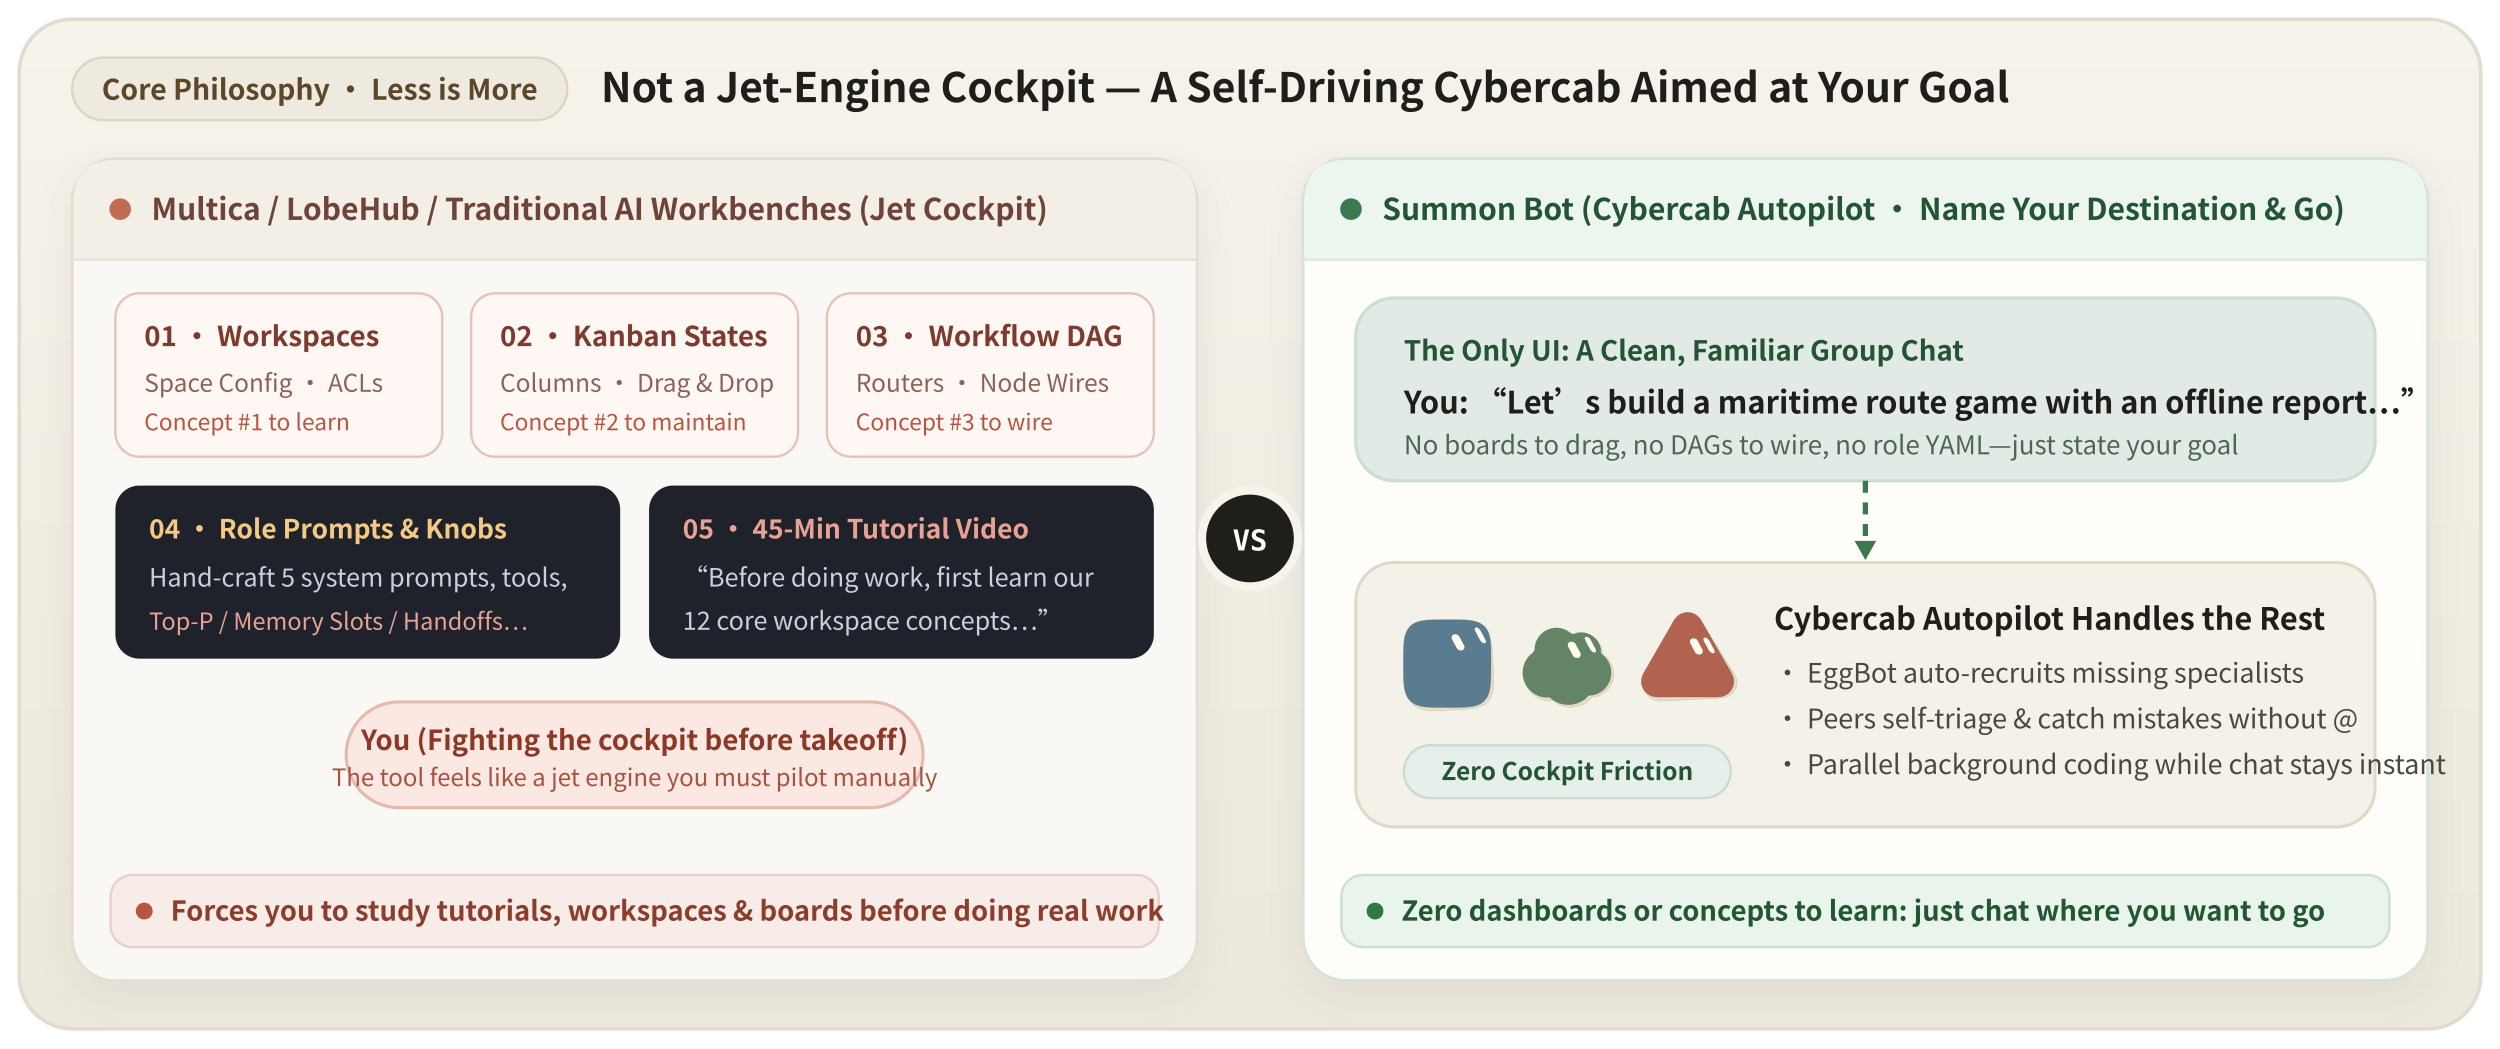
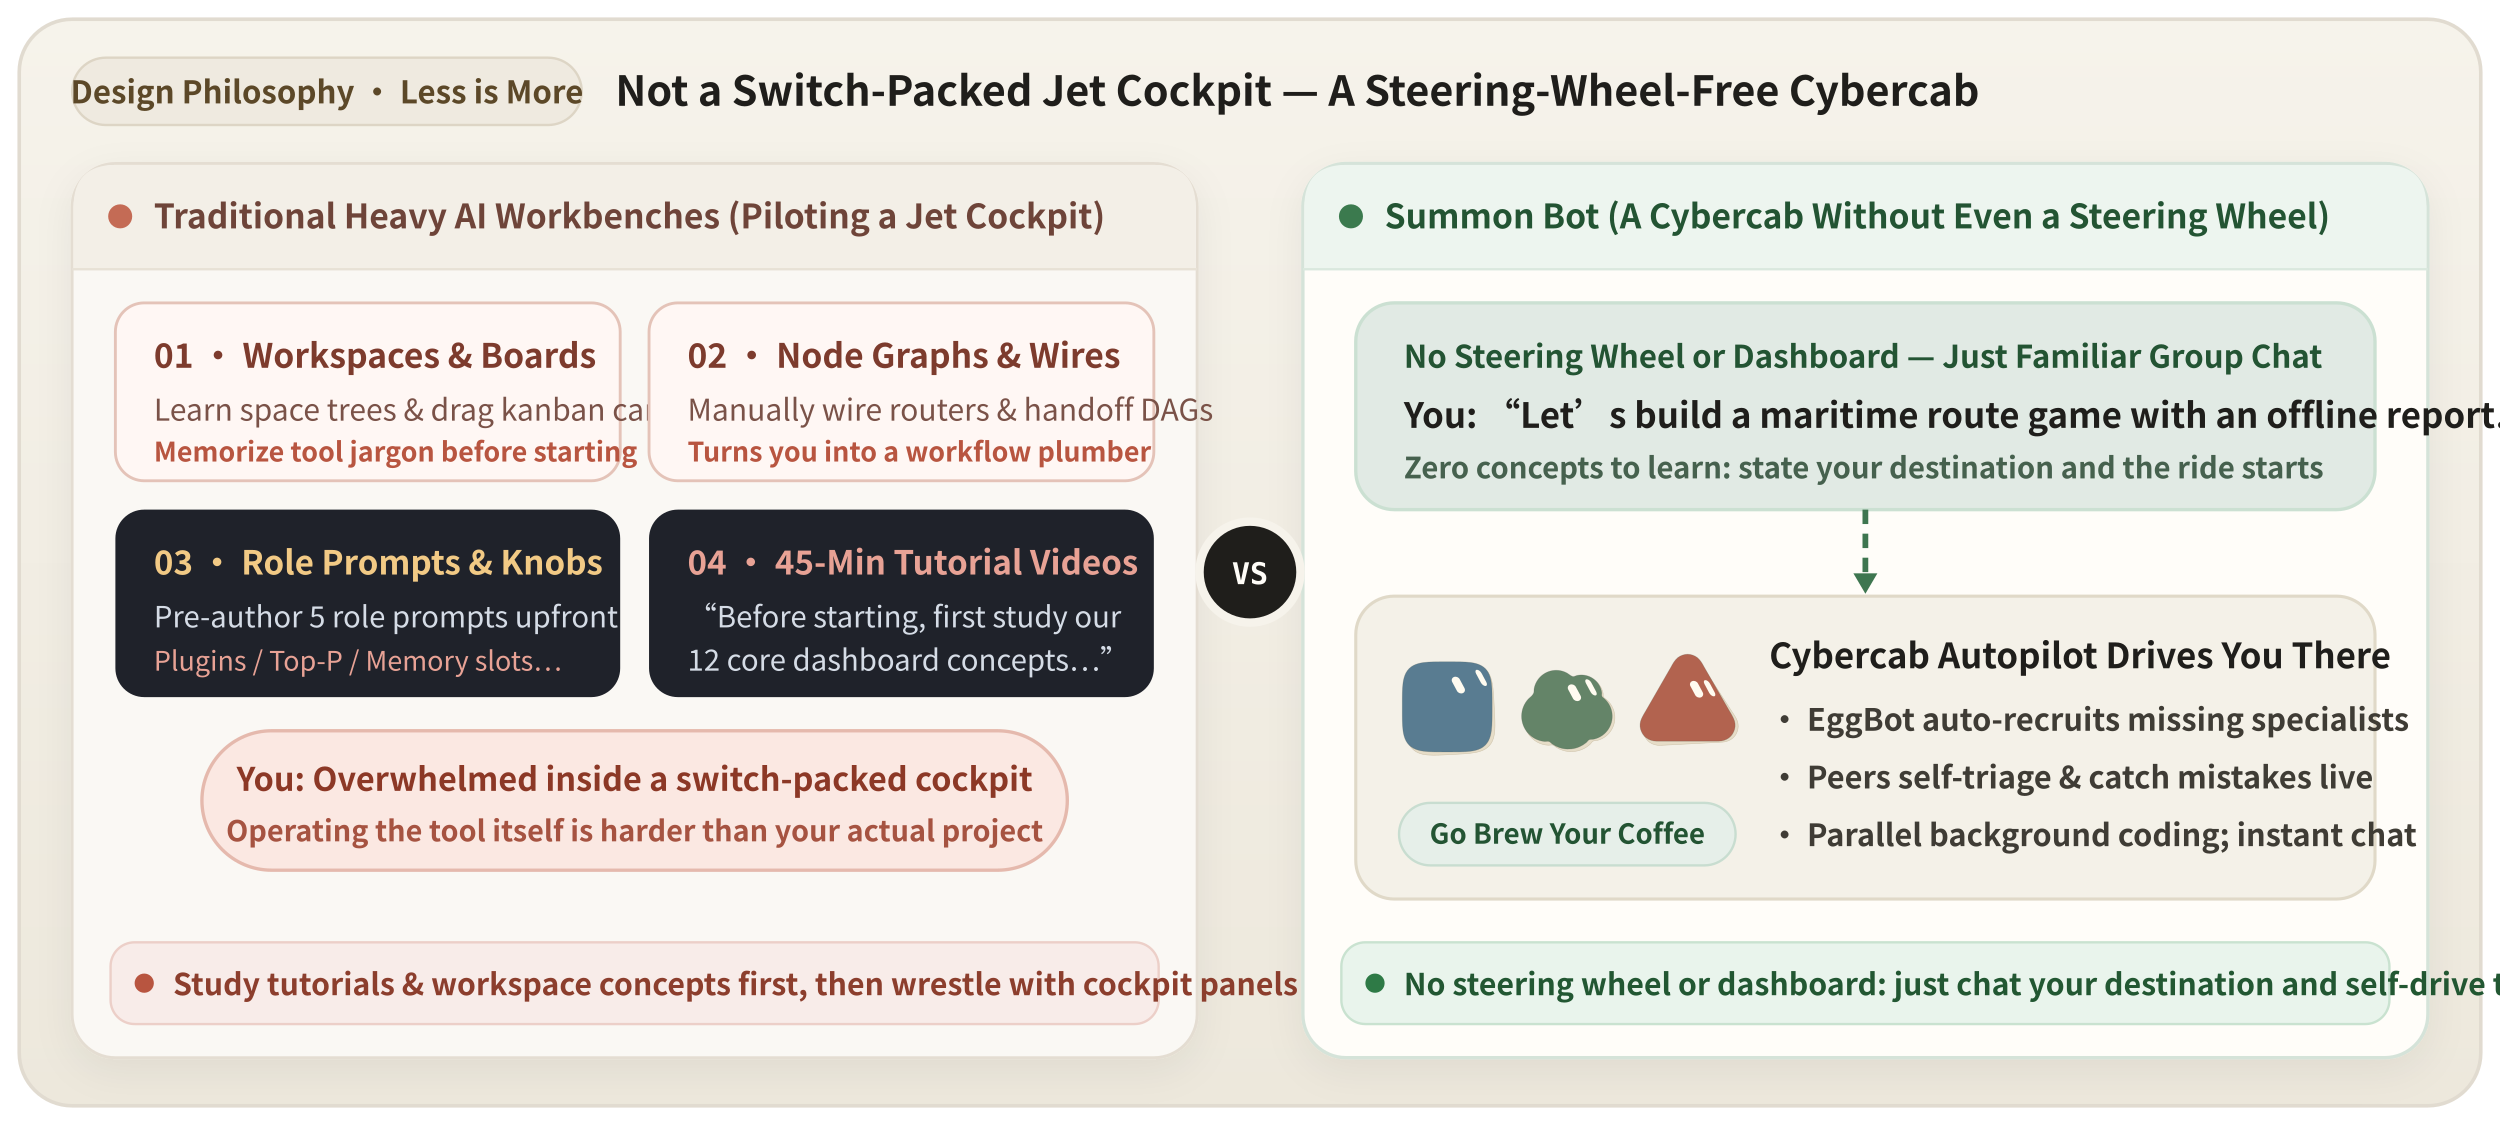
- <svg xmlns="http://www.w3.org/2000/svg" viewBox="0 0 1040 436" width="100%" height="100%" style="display:block">
+ <svg xmlns="http://www.w3.org/2000/svg" viewBox="0 0 1040 468" width="100%" height="100%" style="display:block">
  <defs>
    <style>
      .font { font-family: "PingFang SC", "Hiragino Sans GB", "Microsoft YaHei", "Noto Sans CJK SC", -apple-system, BlinkMacSystemFont, "Segoe UI", sans-serif; }
      .mono { font-family: "JetBrains Mono", "Cascadia Code", Consolas, monospace; }
-       .flow { stroke-dasharray: 5 4; animation: dash 12s linear infinite; }
+       .flow { stroke-dasharray: 6 4; animation: dash 12s linear infinite; }
      @keyframes dash { to { stroke-dashoffset: -90; } }
    </style>
    <linearGradient id="cmp-cybercab-en-bg" x1="0" y1="0" x2="0" y2="1">
      <stop offset="0%" stop-color="#F6F3EB" />
      <stop offset="100%" stop-color="#EDE8DC" />
    </linearGradient>
    <filter id="cmp-cybercab-en-shadow" x="-3%" y="-4%" width="106%" height="112%">
      <feDropShadow dx="0" dy="5" stdDeviation="8" flood-color="#221E17" flood-opacity="0.06" />
    </filter>
    <g id="cmp-cybercab-en-av-lead">
      <path d="M96.09 0.28C96.09 3.44 96.09 6.57 96.09 9.76C96.08 12.95 96.09 16.14 96.06 19.42C96.04 22.7 96.02 26.01 95.93 29.43C95.85 32.84 95.77 36.34 95.53 39.91C95.29 43.49 95.05 47.18 94.51 50.87C93.97 54.56 93.37 58.4 92.31 62.05C91.25 65.69 89.97 69.43 88.17 72.74C86.37 76.04 84.13 79.23 81.5 81.87C78.87 84.51 75.68 86.76 72.39 88.57C69.1 90.38 65.37 91.66 61.74 92.72C58.11 93.78 54.28 94.39 50.6 94.93C46.92 95.47 43.24 95.72 39.67 95.96C36.11 96.19 32.63 96.27 29.23 96.36C25.82 96.45 22.52 96.46 19.25 96.49C15.98 96.51 12.8 96.51 9.62 96.51C6.45 96.52 3.33 96.51 0.18 96.51C-2.97 96.51 -6.09 96.52 -9.27 96.51C-12.45 96.51 -15.63 96.51 -18.89 96.49C-22.16 96.46 -25.47 96.45 -28.87 96.36C-32.27 96.27 -35.76 96.19 -39.32 95.96C-42.88 95.72 -46.57 95.47 -50.24 94.93C-53.92 94.39 -57.75 93.78 -61.38 92.72C-65.01 91.66 -68.74 90.38 -72.03 88.57C-75.33 86.76 -78.51 84.51 -81.14 81.87C-83.77 79.23 -86.01 76.04 -87.81 72.74C-89.61 69.43 -90.89 65.69 -91.95 62.05C-93.01 58.4 -93.62 54.56 -94.16 50.87C-94.69 47.18 -94.94 43.49 -95.18 39.91C-95.41 36.34 -95.49 32.84 -95.58 29.43C-95.67 26.01 -95.68 22.7 -95.7 19.42C-95.73 16.14 -95.72 12.95 -95.73 9.76C-95.73 6.57 -95.73 3.44 -95.73 0.28C-95.73 -2.88 -95.73 -6.01 -95.73 -9.2C-95.72 -12.39 -95.73 -15.58 -95.7 -18.85C-95.68 -22.13 -95.67 -25.45 -95.58 -28.86C-95.49 -32.28 -95.41 -35.77 -95.18 -39.35C-94.94 -42.92 -94.69 -46.62 -94.16 -50.31C-93.62 -54 -93.01 -57.84 -91.95 -61.48C-90.89 -65.13 -89.61 -68.87 -87.81 -72.17C-86.01 -75.48 -83.77 -78.67 -81.14 -81.31C-78.51 -83.95 -75.33 -86.2 -72.03 -88.01C-68.74 -89.81 -65.01 -91.1 -61.38 -92.16C-57.75 -93.22 -53.92 -93.83 -50.24 -94.37C-46.57 -94.91 -42.88 -95.15 -39.32 -95.39C-35.76 -95.63 -32.27 -95.71 -28.87 -95.8C-25.47 -95.89 -22.16 -95.9 -18.89 -95.92C-15.63 -95.95 -12.45 -95.94 -9.27 -95.95C-6.09 -95.95 -2.97 -95.95 0.18 -95.95C3.33 -95.95 6.45 -95.95 9.62 -95.95C12.8 -95.94 15.98 -95.95 19.25 -95.92C22.52 -95.9 25.82 -95.89 29.23 -95.8C32.63 -95.71 36.11 -95.63 39.67 -95.39C43.24 -95.15 46.92 -94.91 50.6 -94.37C54.28 -93.83 58.11 -93.22 61.74 -92.16C65.37 -91.1 69.1 -89.81 72.39 -88.01C75.68 -86.2 78.87 -83.95 81.5 -81.31C84.13 -78.67 86.37 -75.48 88.17 -72.17C89.97 -68.87 91.25 -65.13 92.31 -61.48C93.37 -57.84 93.97 -54 94.51 -50.31C95.05 -46.62 95.29 -42.92 95.53 -39.35C95.77 -35.77 95.85 -32.28 95.93 -28.86C96.02 -25.45 96.04 -22.13 96.06 -18.85C96.09 -15.58 96.08 -12.39 96.09 -9.2C96.09 -6.01 96.09 -2.88 96.09 0.28Z" transform="translate(4.5 5.5) rotate(-3)" fill="#E6DDC8" stroke="#CFC4AB" stroke-width="1.2" />
      <path d="M96.09 0.28C96.09 3.44 96.09 6.57 96.09 9.76C96.08 12.95 96.09 16.14 96.06 19.42C96.04 22.7 96.02 26.01 95.93 29.43C95.85 32.84 95.77 36.34 95.53 39.91C95.29 43.49 95.05 47.18 94.51 50.87C93.97 54.56 93.37 58.4 92.31 62.05C91.25 65.69 89.97 69.43 88.17 72.74C86.37 76.04 84.13 79.23 81.5 81.87C78.87 84.51 75.68 86.76 72.39 88.57C69.1 90.38 65.37 91.66 61.74 92.72C58.11 93.78 54.28 94.39 50.6 94.93C46.92 95.47 43.24 95.72 39.67 95.96C36.11 96.19 32.63 96.27 29.23 96.36C25.82 96.45 22.52 96.46 19.25 96.49C15.98 96.51 12.8 96.51 9.62 96.51C6.45 96.52 3.33 96.51 0.18 96.51C-2.97 96.51 -6.09 96.52 -9.27 96.51C-12.45 96.51 -15.63 96.51 -18.89 96.49C-22.16 96.46 -25.47 96.45 -28.87 96.36C-32.27 96.27 -35.76 96.19 -39.32 95.96C-42.88 95.72 -46.57 95.47 -50.24 94.93C-53.92 94.39 -57.75 93.78 -61.38 92.72C-65.01 91.66 -68.74 90.38 -72.03 88.57C-75.33 86.76 -78.51 84.51 -81.14 81.87C-83.77 79.23 -86.01 76.04 -87.81 72.74C-89.61 69.43 -90.89 65.69 -91.95 62.05C-93.01 58.4 -93.62 54.56 -94.16 50.87C-94.69 47.18 -94.94 43.49 -95.18 39.91C-95.41 36.34 -95.49 32.84 -95.58 29.43C-95.67 26.01 -95.68 22.7 -95.7 19.42C-95.73 16.14 -95.72 12.95 -95.73 9.76C-95.73 6.57 -95.73 3.44 -95.73 0.28C-95.73 -2.88 -95.73 -6.01 -95.73 -9.2C-95.72 -12.39 -95.73 -15.58 -95.7 -18.85C-95.68 -22.13 -95.67 -25.45 -95.58 -28.86C-95.49 -32.28 -95.41 -35.77 -95.18 -39.35C-94.94 -42.92 -94.69 -46.62 -94.16 -50.31C-93.62 -54 -93.01 -57.84 -91.95 -61.48C-90.89 -65.13 -89.61 -68.87 -87.81 -72.17C-86.01 -75.48 -83.77 -78.67 -81.14 -81.31C-78.51 -83.95 -75.33 -86.2 -72.03 -88.01C-68.74 -89.81 -65.01 -91.1 -61.38 -92.16C-57.75 -93.22 -53.92 -93.83 -50.24 -94.37C-46.57 -94.91 -42.88 -95.15 -39.32 -95.39C-35.76 -95.63 -32.27 -95.71 -28.87 -95.8C-25.47 -95.89 -22.16 -95.9 -18.89 -95.92C-15.63 -95.95 -12.45 -95.94 -9.27 -95.95C-6.09 -95.95 -2.97 -95.95 0.18 -95.95C3.33 -95.95 6.45 -95.95 9.62 -95.95C12.8 -95.94 15.98 -95.95 19.25 -95.92C22.52 -95.9 25.82 -95.89 29.23 -95.8C32.63 -95.71 36.11 -95.63 39.67 -95.39C43.24 -95.15 46.92 -94.91 50.6 -94.37C54.28 -93.83 58.11 -93.22 61.74 -92.16C65.37 -91.1 69.1 -89.81 72.39 -88.01C75.68 -86.2 78.87 -83.95 81.5 -81.31C84.13 -78.67 86.37 -75.48 88.17 -72.17C89.97 -68.87 91.25 -65.13 92.31 -61.48C93.37 -57.84 93.97 -54 94.51 -50.31C95.05 -46.62 95.29 -42.92 95.53 -39.35C95.77 -35.77 95.85 -32.28 95.93 -28.86C96.02 -25.45 96.04 -22.13 96.06 -18.85C96.09 -15.58 96.08 -12.39 96.09 -9.2C96.09 -6.01 96.09 -2.88 96.09 0.28Z" fill="#597C91" stroke="#414A3C" stroke-width="1.6" stroke-opacity="0.22" />
      <path d="M-9.3 -11.3A9.3 9.3 0 0 1 0 -20.6L0 -20.6A9.3 9.3 0 0 1 9.3 -11.3L9.3 11.3A9.3 9.3 0 0 1 0 20.6L0 20.6A9.3 9.3 0 0 1 -9.3 11.3Z" transform="matrix(0.86,-0.32,0.45,0.84,23.94,-46.19)" fill="#FFFBF0" opacity="1" />
      <path d="M-9.3 -11.3A9.3 9.3 0 0 1 0 -20.6L0 -20.6A9.3 9.3 0 0 1 9.3 -11.3L9.3 11.3A9.3 9.3 0 0 1 0 20.6L0 20.6A9.3 9.3 0 0 1 -9.3 11.3Z" transform="matrix(0.63,-0.05,0.45,0.84,72.7,-61.51)" fill="#FFFBF0" opacity="1" />
    </g>
    <g id="cmp-cybercab-en-av-ui">
      <path d="M91.75 0.27C93.05 3.26 94.07 6.43 94.76 9.62C95.46 12.81 95.84 16.12 95.9 19.39C95.96 22.65 95.69 25.97 95.12 29.18C94.54 32.39 93.63 35.6 92.44 38.64C91.25 41.67 89.73 44.64 87.97 47.39C86.22 50.13 84.15 52.75 81.89 55.09C79.64 57.43 77.1 59.6 74.43 61.45C71.76 63.31 68.85 64.93 65.87 66.23C62.89 67.52 59.72 68.55 56.54 69.23C53.37 69.92 49.46 69.17 46.81 70.35C44.16 71.53 42.85 74.46 40.65 76.3C38.46 78.15 36.1 79.87 33.64 81.4C31.18 82.92 28.58 84.29 25.91 85.45C23.24 86.61 20.44 87.58 17.62 88.34C14.8 89.1 11.88 89.66 8.97 89.99C6.06 90.32 3.1 90.44 0.17 90.35C-2.75 90.25 -5.7 89.93 -8.57 89.4C-11.44 88.88 -14.3 88.13 -17.05 87.2C-19.8 86.26 -22.5 85.11 -25.07 83.8C-27.63 82.48 -30.09 80.92 -32.44 79.31C-34.79 77.71 -36.42 75.04 -39.17 74.17C-41.93 73.3 -45.72 74.42 -48.97 74.1C-52.21 73.78 -55.5 73.15 -58.66 72.24C-61.81 71.32 -64.94 70.09 -67.89 68.6C-70.84 67.11 -73.7 65.32 -76.34 63.31C-78.97 61.29 -81.46 58.99 -83.68 56.52C-85.9 54.05 -87.93 51.32 -89.66 48.48C-91.4 45.63 -92.89 42.57 -94.06 39.46C-95.24 36.34 -96.14 33.06 -96.73 29.78C-97.31 26.5 -97.59 23.11 -97.56 19.78C-97.53 16.46 -97.18 13.08 -96.54 9.83C-95.91 6.58 -94.95 3.33 -93.73 0.27C-92.51 -2.8 -90.99 -5.8 -89.24 -8.57C-87.5 -11.35 -85.47 -14 -83.27 -16.4C-81.07 -18.79 -77.98 -20.74 -76.04 -22.94C-74.1 -25.14 -72.48 -27.1 -71.63 -29.59C-70.78 -32.08 -71.41 -35.16 -70.94 -37.9C-70.47 -40.63 -69.76 -43.38 -68.82 -46.01C-67.87 -48.64 -66.68 -51.24 -65.29 -53.67C-63.9 -56.11 -62.27 -58.46 -60.47 -60.62C-58.67 -62.77 -56.65 -64.81 -54.5 -66.61C-52.35 -68.42 -50 -70.07 -47.57 -71.47C-45.14 -72.87 -42.54 -74.07 -39.91 -75.01C-37.27 -75.96 -34.52 -76.68 -31.77 -77.15C-29.02 -77.62 -26.2 -77.85 -23.42 -77.83C-20.65 -77.81 -17.85 -77.54 -15.15 -77.04C-12.44 -76.55 -9.75 -75.8 -7.2 -74.86C-4.65 -73.92 -2.15 -72.73 0.17 -71.39C2.5 -70.05 4.62 -67.98 6.75 -66.8C8.88 -65.62 10.69 -64.34 12.97 -64.33C15.25 -64.31 17.87 -66.16 20.41 -66.73C22.96 -67.31 25.62 -67.67 28.24 -67.78C30.87 -67.89 33.57 -67.76 36.19 -67.39C38.81 -67.02 41.45 -66.4 43.98 -65.55C46.5 -64.71 48.99 -63.61 51.33 -62.31C53.66 -61.02 55.92 -59.48 57.98 -57.77C60.04 -56.07 61.98 -54.14 63.7 -52.08C65.42 -50.02 66.98 -47.77 68.29 -45.43C69.61 -43.1 70.73 -40.6 71.59 -38.06C72.46 -35.53 73.1 -32.87 73.49 -30.23C73.89 -27.58 72.76 -24.6 73.94 -22.2C75.13 -19.79 78.43 -18.11 80.6 -15.8C82.78 -13.48 85.11 -10.99 86.97 -8.32C88.82 -5.64 90.45 -2.72 91.75 0.27Z" transform="translate(4.5 5.5) rotate(-3)" fill="#E6DDC8" stroke="#CFC4AB" stroke-width="1.2" />
      <path d="M91.75 0.27C93.05 3.26 94.07 6.43 94.76 9.62C95.46 12.81 95.84 16.12 95.9 19.39C95.96 22.65 95.69 25.97 95.12 29.18C94.54 32.39 93.63 35.6 92.44 38.64C91.25 41.67 89.73 44.64 87.97 47.39C86.22 50.13 84.15 52.75 81.89 55.09C79.64 57.43 77.1 59.6 74.43 61.45C71.76 63.31 68.85 64.93 65.87 66.23C62.89 67.52 59.72 68.55 56.54 69.23C53.37 69.92 49.46 69.17 46.81 70.35C44.16 71.53 42.85 74.46 40.65 76.3C38.46 78.15 36.1 79.87 33.64 81.4C31.18 82.92 28.58 84.29 25.91 85.45C23.24 86.61 20.44 87.58 17.62 88.34C14.8 89.1 11.88 89.66 8.97 89.99C6.06 90.32 3.1 90.44 0.17 90.35C-2.75 90.25 -5.7 89.93 -8.57 89.4C-11.44 88.88 -14.3 88.13 -17.05 87.2C-19.8 86.26 -22.5 85.11 -25.07 83.8C-27.63 82.48 -30.09 80.92 -32.44 79.31C-34.79 77.71 -36.42 75.04 -39.17 74.17C-41.93 73.3 -45.72 74.42 -48.97 74.1C-52.21 73.78 -55.5 73.15 -58.66 72.24C-61.81 71.32 -64.94 70.09 -67.89 68.6C-70.84 67.11 -73.7 65.32 -76.34 63.31C-78.97 61.29 -81.46 58.99 -83.68 56.52C-85.9 54.05 -87.93 51.32 -89.66 48.48C-91.4 45.63 -92.89 42.57 -94.06 39.46C-95.24 36.34 -96.14 33.06 -96.73 29.78C-97.31 26.5 -97.59 23.11 -97.56 19.78C-97.53 16.46 -97.18 13.08 -96.54 9.83C-95.91 6.58 -94.95 3.33 -93.73 0.27C-92.51 -2.8 -90.99 -5.8 -89.24 -8.57C-87.5 -11.35 -85.47 -14 -83.27 -16.4C-81.07 -18.79 -77.98 -20.74 -76.04 -22.94C-74.1 -25.14 -72.48 -27.1 -71.63 -29.59C-70.78 -32.08 -71.41 -35.16 -70.94 -37.9C-70.47 -40.63 -69.76 -43.38 -68.82 -46.01C-67.87 -48.64 -66.68 -51.24 -65.29 -53.67C-63.9 -56.11 -62.27 -58.46 -60.47 -60.62C-58.67 -62.77 -56.65 -64.81 -54.5 -66.61C-52.35 -68.42 -50 -70.07 -47.57 -71.47C-45.14 -72.87 -42.54 -74.07 -39.91 -75.01C-37.27 -75.96 -34.52 -76.68 -31.77 -77.15C-29.02 -77.62 -26.2 -77.85 -23.42 -77.83C-20.65 -77.81 -17.85 -77.54 -15.15 -77.04C-12.44 -76.55 -9.75 -75.8 -7.2 -74.86C-4.65 -73.92 -2.15 -72.73 0.17 -71.39C2.5 -70.05 4.62 -67.98 6.75 -66.8C8.88 -65.62 10.69 -64.34 12.97 -64.33C15.25 -64.31 17.87 -66.16 20.41 -66.73C22.96 -67.31 25.62 -67.67 28.24 -67.78C30.87 -67.89 33.57 -67.76 36.19 -67.39C38.81 -67.02 41.45 -66.4 43.98 -65.55C46.5 -64.71 48.99 -63.61 51.33 -62.31C53.66 -61.02 55.92 -59.48 57.98 -57.77C60.04 -56.07 61.98 -54.14 63.7 -52.08C65.42 -50.02 66.98 -47.77 68.29 -45.43C69.61 -43.1 70.73 -40.6 71.59 -38.06C72.46 -35.53 73.1 -32.87 73.49 -30.23C73.89 -27.58 72.76 -24.6 73.94 -22.2C75.13 -19.79 78.43 -18.11 80.6 -15.8C82.78 -13.48 85.11 -10.99 86.97 -8.32C88.82 -5.64 90.45 -2.72 91.75 0.27Z" fill="#648468" stroke="#414A3C" stroke-width="1.6" stroke-opacity="0.22" />
      <path d="M-9.3 -11.3A9.3 9.3 0 0 1 0 -20.6L0 -20.6A9.3 9.3 0 0 1 9.3 -11.3L9.3 11.3A9.3 9.3 0 0 1 0 20.6L0 20.6A9.3 9.3 0 0 1 -9.3 11.3Z" transform="matrix(0.87,-0.32,0.45,0.84,15.2,-29.87)" fill="#FFFBF0" opacity="1" />
      <path d="M-9.3 -11.3A9.3 9.3 0 0 1 0 -20.6L0 -20.6A9.3 9.3 0 0 1 9.3 -11.3L9.3 11.3A9.3 9.3 0 0 1 0 20.6L0 20.6A9.3 9.3 0 0 1 -9.3 11.3Z" transform="matrix(0.63,-0.05,0.45,0.84,50.53,-41.27)" fill="#FFFBF0" opacity="1" />
    </g>
    <g id="cmp-cybercab-en-av-tool">
      <path d="M84.47 0.28C86.07 3.07 87.73 5.95 89.55 9.11C91.38 12.28 93.59 15.67 95.41 19.29C97.23 22.9 99.45 26.96 100.47 30.81C101.5 34.66 101.84 38.69 101.54 42.41C101.24 46.13 100.12 49.77 98.67 53.1C97.21 56.43 95.29 59.71 92.82 62.39C90.36 65.08 87.26 67.45 83.9 69.22C80.54 70.99 76.63 72.29 72.66 73.01C68.69 73.73 64.04 73.44 60.09 73.53C56.14 73.61 52.44 73.53 48.96 73.53C45.47 73.53 42.29 73.53 39.2 73.53C36.11 73.53 33.23 73.53 30.42 73.53C27.6 73.53 24.94 73.53 22.32 73.53C19.7 73.53 17.19 73.53 14.7 73.53C12.21 73.53 9.79 73.53 7.37 73.53C4.95 73.53 2.57 73.53 0.18 73.53C-2.22 73.53 -4.59 73.53 -7.01 73.53C-9.43 73.53 -11.85 73.53 -14.34 73.53C-16.83 73.53 -19.35 73.53 -21.97 73.53C-24.59 73.53 -27.25 73.53 -30.06 73.53C-32.87 73.53 -35.75 73.53 -38.84 73.53C-41.93 73.53 -45.12 73.53 -48.6 73.53C-52.08 73.53 -55.78 73.61 -59.73 73.53C-63.68 73.44 -68.33 73.73 -72.3 73.01C-76.27 72.29 -80.18 70.99 -83.54 69.22C-86.9 67.45 -90.01 65.08 -92.47 62.39C-94.93 59.71 -96.86 56.43 -98.31 53.1C-99.76 49.77 -100.88 46.13 -101.19 42.41C-101.49 38.69 -101.14 34.66 -100.12 30.81C-99.1 26.96 -96.87 22.9 -95.05 19.29C-93.23 15.67 -91.02 12.28 -89.2 9.11C-87.37 5.95 -85.72 3.07 -84.11 0.28C-82.51 -2.5 -81.03 -5.08 -79.58 -7.6C-78.13 -10.12 -76.77 -12.48 -75.43 -14.81C-74.09 -17.13 -72.82 -19.35 -71.55 -21.55C-70.29 -23.75 -69.07 -25.87 -67.85 -27.99C-66.63 -30.11 -65.44 -32.18 -64.24 -34.26C-63.04 -36.35 -61.85 -38.41 -60.65 -40.5C-59.45 -42.59 -58.25 -44.67 -57.02 -46.81C-55.78 -48.95 -54.55 -51.1 -53.26 -53.34C-51.98 -55.57 -50.67 -57.83 -49.3 -60.22C-47.93 -62.6 -46.54 -65.03 -45.04 -67.62C-43.55 -70.22 -42.01 -72.89 -40.34 -75.79C-38.68 -78.68 -36.95 -81.7 -35.03 -85.01C-33.11 -88.33 -31.22 -92.35 -28.82 -95.65C-26.43 -98.95 -23.68 -102.4 -20.66 -104.81C-17.63 -107.22 -14.13 -108.91 -10.66 -110.12C-7.19 -111.34 -3.43 -112.1 0.18 -112.1C3.79 -112.1 7.54 -111.34 11.02 -110.12C14.49 -108.91 17.99 -107.22 21.01 -104.81C24.04 -102.4 26.78 -98.95 29.18 -95.65C31.58 -92.35 33.47 -88.33 35.39 -85.01C37.31 -81.7 39.03 -78.68 40.7 -75.79C42.37 -72.89 43.91 -70.22 45.4 -67.62C46.89 -65.03 48.29 -62.6 49.66 -60.22C51.03 -57.83 52.33 -55.57 53.62 -53.34C54.9 -51.1 56.14 -48.95 57.37 -46.81C58.6 -44.67 59.8 -42.59 61.01 -40.5C62.21 -38.41 63.39 -36.35 64.59 -34.26C65.79 -32.18 66.98 -30.11 68.2 -27.99C69.42 -25.87 70.64 -23.75 71.91 -21.55C73.17 -19.35 74.45 -17.13 75.79 -14.81C77.13 -12.48 78.49 -10.12 79.94 -7.6C81.38 -5.08 82.87 -2.5 84.47 0.28Z" transform="translate(4.5 5.5) rotate(-3)" fill="#E6DDC8" stroke="#CFC4AB" stroke-width="1.2" />
      <path d="M84.47 0.28C86.07 3.07 87.73 5.95 89.55 9.11C91.38 12.28 93.59 15.67 95.41 19.29C97.23 22.9 99.45 26.96 100.47 30.81C101.5 34.66 101.84 38.69 101.54 42.41C101.24 46.13 100.12 49.77 98.67 53.1C97.21 56.43 95.29 59.71 92.82 62.39C90.36 65.08 87.26 67.45 83.9 69.22C80.54 70.99 76.63 72.29 72.66 73.01C68.69 73.73 64.04 73.44 60.09 73.53C56.14 73.61 52.44 73.53 48.96 73.53C45.47 73.53 42.29 73.53 39.2 73.53C36.11 73.53 33.23 73.53 30.42 73.53C27.6 73.53 24.94 73.53 22.32 73.53C19.7 73.53 17.19 73.53 14.7 73.53C12.21 73.53 9.79 73.53 7.37 73.53C4.95 73.53 2.57 73.53 0.18 73.53C-2.22 73.53 -4.59 73.53 -7.01 73.53C-9.43 73.53 -11.85 73.53 -14.34 73.53C-16.83 73.53 -19.35 73.53 -21.97 73.53C-24.59 73.53 -27.25 73.53 -30.06 73.53C-32.87 73.53 -35.75 73.53 -38.84 73.53C-41.93 73.53 -45.12 73.53 -48.6 73.53C-52.08 73.53 -55.78 73.61 -59.73 73.53C-63.68 73.44 -68.33 73.73 -72.3 73.01C-76.27 72.29 -80.18 70.99 -83.54 69.22C-86.9 67.45 -90.01 65.08 -92.47 62.39C-94.93 59.71 -96.86 56.43 -98.31 53.1C-99.76 49.77 -100.88 46.13 -101.19 42.41C-101.49 38.69 -101.14 34.66 -100.12 30.81C-99.1 26.96 -96.87 22.9 -95.05 19.29C-93.23 15.67 -91.02 12.28 -89.2 9.11C-87.37 5.95 -85.72 3.07 -84.11 0.28C-82.51 -2.5 -81.03 -5.08 -79.58 -7.6C-78.13 -10.12 -76.77 -12.48 -75.43 -14.81C-74.09 -17.13 -72.82 -19.35 -71.55 -21.55C-70.29 -23.75 -69.07 -25.87 -67.85 -27.99C-66.63 -30.11 -65.44 -32.18 -64.24 -34.26C-63.04 -36.35 -61.85 -38.41 -60.65 -40.5C-59.45 -42.59 -58.25 -44.67 -57.02 -46.81C-55.78 -48.95 -54.55 -51.1 -53.26 -53.34C-51.98 -55.57 -50.67 -57.83 -49.3 -60.22C-47.93 -62.6 -46.54 -65.03 -45.04 -67.62C-43.55 -70.22 -42.01 -72.89 -40.34 -75.79C-38.68 -78.68 -36.95 -81.7 -35.03 -85.01C-33.11 -88.33 -31.22 -92.35 -28.82 -95.65C-26.43 -98.95 -23.68 -102.4 -20.66 -104.81C-17.63 -107.22 -14.13 -108.91 -10.66 -110.12C-7.19 -111.34 -3.43 -112.1 0.18 -112.1C3.79 -112.1 7.54 -111.34 11.02 -110.12C14.49 -108.91 17.99 -107.22 21.01 -104.81C24.04 -102.4 26.78 -98.95 29.18 -95.65C31.58 -92.35 33.47 -88.33 35.39 -85.01C37.31 -81.7 39.03 -78.68 40.7 -75.79C42.37 -72.89 43.91 -70.22 45.4 -67.62C46.89 -65.03 48.29 -62.6 49.66 -60.22C51.03 -57.83 52.33 -55.57 53.62 -53.34C54.9 -51.1 56.14 -48.95 57.37 -46.81C58.6 -44.67 59.8 -42.59 61.01 -40.5C62.21 -38.41 63.39 -36.35 64.59 -34.26C65.79 -32.18 66.98 -30.11 68.2 -27.99C69.42 -25.87 70.64 -23.75 71.91 -21.55C73.17 -19.35 74.45 -17.13 75.79 -14.81C77.13 -12.48 78.49 -10.12 79.94 -7.6C81.38 -5.08 82.87 -2.5 84.47 0.28Z" fill="#B2634F" stroke="#414A3C" stroke-width="1.6" stroke-opacity="0.22" />
      <path d="M-9.3 -11.3A9.3 9.3 0 0 1 0 -20.6L0 -20.6A9.3 9.3 0 0 1 9.3 -11.3L9.3 11.3A9.3 9.3 0 0 1 0 20.6L0 20.6A9.3 9.3 0 0 1 -9.3 11.3Z" transform="matrix(0.86,-0.32,0.45,0.84,19.35,-37.27)" fill="#FFFBF0" opacity="1" />
      <path d="M-9.3 -11.3A9.3 9.3 0 0 1 0 -20.6L0 -20.6A9.3 9.3 0 0 1 9.3 -11.3L9.3 11.3A9.3 9.3 0 0 1 0 20.6L0 20.6A9.3 9.3 0 0 1 -9.3 11.3Z" transform="matrix(0.63,-0.05,0.45,0.84,47.12,-39.45)" fill="#FFFBF0" opacity="1" />
    </g>
  </defs>
-   <rect x="8" y="8" width="1024" height="420" rx="22" fill="url(#cmp-cybercab-en-bg)" stroke="#E1DBD0" stroke-width="1.5" />
-   <rect x="30" y="24" width="206" height="26" rx="13" fill="#EFEAE0" stroke="#DDD5C5" />
-   <text x="133" y="41.5" text-anchor="middle" class="font" font-size="11.8" font-weight="700" fill="#5C4828">Core Philosophy · Less is More</text>
-   <text x="250" y="42.5" class="font" font-size="17" font-weight="800" fill="#1F1E1B">Not a Jet-Engine Cockpit — A Self-Driving Cybercab Aimed at Your Goal</text>
-   <g transform="translate(30, 66)">
-     <rect width="468" height="342" rx="18" fill="#FAF8F4" stroke="#E4DDD2" stroke-width="1.2" filter="url(#cmp-cybercab-en-shadow)" />
-     <path d="M 18 0.6 H 450 Q 467.4 0.6 467.4 18 V 42 H 0.6 V 18 Q 0.6 0.6 18 0.6 Z" fill="#F3EFE7" />
-     <line x1="0" y1="42" x2="468" y2="42" stroke="#E7E1D6" stroke-width="1" />
-     <circle cx="20" cy="21" r="4.5" fill="#C46B55" />
-     <text x="33" y="25.5" class="font" font-size="12.5" font-weight="700" fill="#6E4439">Multica / LobeHub / Traditional AI Workbenches (Jet Cockpit)</text>
-     <g transform="translate(18, 56)">
-       <rect width="136" height="68" rx="10" fill="#FFF7F4" stroke="#E4C3B8" />
-       <text x="12" y="22" class="font" font-size="11.5" font-weight="700" fill="#7D3B2D">01 · Workspaces</text>
-       <text x="12" y="41" class="font" font-size="10.2" fill="#8C6258">Space Config · ACLs</text>
-       <text x="12" y="57" class="font" font-size="9.5" fill="#B85540">Concept #1 to learn</text>
-       <rect x="148" y="0" width="136" height="68" rx="10" fill="#FFF7F4" stroke="#E4C3B8" />
-       <text x="160" y="22" class="font" font-size="11.5" font-weight="700" fill="#7D3B2D">02 · Kanban States</text>
-       <text x="160" y="41" class="font" font-size="10.2" fill="#8C6258">Columns · Drag &amp; Drop</text>
-       <text x="160" y="57" class="font" font-size="9.5" fill="#B85540">Concept #2 to maintain</text>
-       <rect x="296" y="0" width="136" height="68" rx="10" fill="#FFF7F4" stroke="#E4C3B8" />
-       <text x="308" y="22" class="font" font-size="11.5" font-weight="700" fill="#7D3B2D">03 · Workflow DAG</text>
-       <text x="308" y="41" class="font" font-size="10.2" fill="#8C6258">Routers · Node Wires</text>
-       <text x="308" y="57" class="font" font-size="9.5" fill="#B85540">Concept #3 to wire</text>
-       <rect x="0" y="80" width="210" height="72" rx="10" fill="#1F222A" />
-       <text x="14" y="102" class="font" font-size="11" font-weight="700" fill="#F2CA85">04 · Role Prompts &amp; Knobs</text>
-       <text x="14" y="122" class="font" font-size="10.5" fill="#C9D0DC">Hand-craft 5 system prompts, tools,</text>
-       <text x="14" y="140" class="font" font-size="9.8" fill="#E8A295">Top-P / Memory Slots / Handoffs…</text>
-       <rect x="222" y="80" width="210" height="72" rx="10" fill="#1F222A" />
-       <text x="236" y="102" class="font" font-size="11" font-weight="700" fill="#E8A295">05 · 45-Min Tutorial Video</text>
-       <text x="236" y="122" class="font" font-size="10.5" fill="#C9D0DC">“Before doing work, first learn our</text>
-       <text x="236" y="140" class="font" font-size="10.5" fill="#C9D0DC"> 12 core workspace concepts…”</text>
-       <rect x="96" y="170" width="240" height="44" rx="22" fill="#FBE8E2" stroke="#E5B9AD" stroke-width="1.3" />
-       <text x="216" y="190" text-anchor="middle" class="font" font-size="11.5" font-weight="700" fill="#8C3826">You (Fighting the cockpit before takeoff)</text>
-       <text x="216" y="205" text-anchor="middle" class="font" font-size="10" fill="#A65341">The tool feels like a jet engine you must pilot manually</text>
+   <rect x="8" y="8" width="1024" height="452" rx="22" fill="url(#cmp-cybercab-en-bg)" stroke="#E1DBD0" stroke-width="1.5" />
+   <rect x="30" y="24" width="212" height="28" rx="14" fill="#EFEAE0" stroke="#DDD5C5" />
+   <text x="136" y="43" text-anchor="middle" class="font" font-size="13" font-weight="700" fill="#5C4828">Design Philosophy · Less is More</text>
+   <text x="256" y="44" class="font" font-size="17.2" font-weight="800" fill="#1F1E1B">Not a Switch-Packed Jet Cockpit — A Steering-Wheel-Free Cybercab</text>
+   <g transform="translate(30, 68)">
+     <rect width="468" height="372" rx="18" fill="#FAF8F4" stroke="#E4DDD2" stroke-width="1.2" filter="url(#cmp-cybercab-en-shadow)" />
+     <path d="M 18 0.6 H 450 Q 467.4 0.6 467.4 18 V 44 H 0.6 V 18 Q 0.6 0.6 18 0.6 Z" fill="#F3EFE7" />
+     <line x1="0" y1="44" x2="468" y2="44" stroke="#E7E1D6" stroke-width="1" />
+     <circle cx="20" cy="22" r="5" fill="#C46B55" />
+     <text x="34" y="27" class="font" font-size="14" font-weight="700" fill="#6E4439">Traditional Heavy AI Workbenches (Piloting a Jet Cockpit)</text>
+     <g transform="translate(18, 58)">
+       <rect width="210" height="74" rx="12" fill="#FFF7F4" stroke="#E4C3B8" stroke-width="1.2" />
+       <text x="16" y="27" class="font" font-size="14" font-weight="700" fill="#7D3B2D">01 · Workspaces &amp; Boards</text>
+       <text x="16" y="49" class="font" font-size="12.5" fill="#7A5248">Learn space trees &amp; drag kanban cards</text>
+       <text x="16" y="66" class="font" font-size="11.2" font-weight="600" fill="#B85540">Memorize tool jargon before starting</text>
+       <rect x="222" y="0" width="210" height="74" rx="12" fill="#FFF7F4" stroke="#E4C3B8" stroke-width="1.2" />
+       <text x="238" y="27" class="font" font-size="14" font-weight="700" fill="#7D3B2D">02 · Node Graphs &amp; Wires</text>
+       <text x="238" y="49" class="font" font-size="12.5" fill="#7A5248">Manually wire routers &amp; handoff DAGs</text>
+       <text x="238" y="66" class="font" font-size="11.2" font-weight="600" fill="#B85540">Turns you into a workflow plumber</text>
+       <rect x="0" y="86" width="210" height="78" rx="12" fill="#1F222A" />
+       <text x="16" y="113" class="font" font-size="13.8" font-weight="700" fill="#F2CA85">03 · Role Prompts &amp; Knobs</text>
+       <text x="16" y="135" class="font" font-size="12.2" fill="#D5DCE6">Pre-author 5 role prompts upfront</text>
+       <text x="16" y="153" class="font" font-size="11.2" fill="#E8A295">Plugins / Top-P / Memory slots…</text>
+       <rect x="222" y="86" width="210" height="78" rx="12" fill="#1F222A" />
+       <text x="238" y="113" class="font" font-size="13.8" font-weight="700" fill="#E8A295">04 · 45-Min Tutorial Videos</text>
+       <text x="238" y="135" class="font" font-size="12.2" fill="#D5DCE6">“Before starting, first study our</text>
+       <text x="238" y="153" class="font" font-size="12.2" fill="#D5DCE6"> 12 core dashboard concepts…”</text>
+       <rect x="36" y="178" width="360" height="58" rx="29" fill="#FBE8E2" stroke="#E5B9AD" stroke-width="1.4" />
+       <text x="216" y="203" text-anchor="middle" class="font" font-size="13.5" font-weight="800" fill="#8C3826">You: Overwhelmed inside a switch-packed cockpit</text>
+       <text x="216" y="224" text-anchor="middle" class="font" font-size="12" font-weight="600" fill="#A65341">Operating the tool itself is harder than your actual project</text>
    </g>
-     <rect x="16" y="298" width="436" height="30" rx="9" fill="#F8ECE9" stroke="#ECCFC8" />
-     <circle cx="30" cy="313" r="3.5" fill="#B85540" />
-     <text x="41" y="317" class="font" font-size="11.4" font-weight="600" fill="#8C3E2D">Forces you to study tutorials, workspaces &amp; boards before doing real work</text>
+     <rect x="16" y="324" width="436" height="34" rx="10" fill="#F8ECE9" stroke="#ECCFC8" />
+     <circle cx="30" cy="341" r="4" fill="#B85540" />
+     <text x="42" y="346" class="font" font-size="12.6" font-weight="700" fill="#8C3E2D">Study tutorials &amp; workspace concepts first, then wrestle with cockpit panels</text>
  </g>
-   <g transform="translate(542, 66)">
-     <rect width="468" height="342" rx="18" fill="#FFFDF9" stroke="#D5E3D9" stroke-width="1.4" filter="url(#cmp-cybercab-en-shadow)" />
-     <path d="M 18 0.6 H 450 Q 467.4 0.6 467.4 18 V 42 H 0.6 V 18 Q 0.6 0.6 18 0.6 Z" fill="#EDF5EF" />
-     <line x1="0" y1="42" x2="468" y2="42" stroke="#DAE8DE" stroke-width="1" />
-     <circle cx="20" cy="21" r="4.5" fill="#3B7A4E" />
-     <text x="33" y="25.5" class="font" font-size="12.5" font-weight="700" fill="#235433">Summon Bot (Cybercab Autopilot · Name Your Destination &amp; Go)</text>
+   <g transform="translate(542, 68)">
+     <rect width="468" height="372" rx="18" fill="#FFFDF9" stroke="#D5E3D9" stroke-width="1.4" filter="url(#cmp-cybercab-en-shadow)" />
+     <path d="M 18 0.6 H 450 Q 467.4 0.6 467.4 18 V 44 H 0.6 V 18 Q 0.6 0.6 18 0.6 Z" fill="#EDF5EF" />
+     <line x1="0" y1="44" x2="468" y2="44" stroke="#DAE8DE" stroke-width="1" />
+     <circle cx="20" cy="22" r="5" fill="#3B7A4E" />
+     <text x="34" y="27" class="font" font-size="14" font-weight="700" fill="#235433">Summon Bot (A Cybercab Without Even a Steering Wheel)</text>
    <g transform="translate(22, 58)">
-       <rect width="424" height="76" rx="16" fill="#E1EAE4" stroke="#CBE0D2" stroke-width="1.4" />
-       <text x="20" y="26" class="font" font-size="11.5" font-weight="700" fill="#235433">The Only UI: A Clean, Familiar Group Chat</text>
-       <text x="20" y="48" class="font" font-size="12.8" font-weight="700" fill="#1F1E1B">You: “Let’s build a maritime route game with an offline report…”</text>
-       <text x="20" y="65" class="font" font-size="10.8" fill="#4E6655">No boards to drag, no DAGs to wire, no role YAML—just state your goal</text>
+       <rect width="424" height="86" rx="16" fill="#E1EAE4" stroke="#CBE0D2" stroke-width="1.4" />
+       <text x="20" y="27" class="font" font-size="13" font-weight="700" fill="#235433">No Steering Wheel or Dashboard — Just Familiar Group Chat</text>
+       <text x="20" y="52" class="font" font-size="14.5" font-weight="800" fill="#1F1E1B">You: “Let’s build a maritime route game with an offline report…”</text>
+       <text x="20" y="73" class="font" font-size="12.2" font-weight="600" fill="#46614E">Zero concepts to learn: state your destination and the ride starts</text>
    </g>
-     <line x1="234" y1="134" x2="234" y2="162" stroke="#3E7650" stroke-width="2.2" class="flow" />
-     <polygon points="234.00,167.00 229.50,159.00 238.50,159.00" fill="#3E7650" />
-     <g transform="translate(22, 168)">
-       <rect width="424" height="110" rx="16" fill="#F4F1E8" stroke="#E0D9C8" stroke-width="1.3" />
-       <use href="#cmp-cybercab-en-av-lead" transform="translate(38.00 42.00) scale(0.19)" />
-       <use href="#cmp-cybercab-en-av-ui" transform="translate(88.00 42.00) scale(0.19)" />
-       <use href="#cmp-cybercab-en-av-tool" transform="translate(138.00 42.00) scale(0.19)" />
-       <text x="174" y="28" class="font" font-size="12.8" font-weight="800" fill="#1F1E1B">Cybercab Autopilot Handles the Rest</text>
-       <text x="174" y="50" class="font" font-size="11.2" fill="#4B4840">• EggBot auto-recruits missing specialists</text>
-       <text x="174" y="69" class="font" font-size="11.2" fill="#4B4840">• Peers self-triage &amp; catch mistakes without @</text>
-       <text x="174" y="88" class="font" font-size="11.2" fill="#4B4840">• Parallel background coding while chat stays instant</text>
-       <rect x="20" y="76" width="136" height="22" rx="11" fill="#E6EFE9" stroke="#C8DDD0" />
-       <text x="88" y="90.5" text-anchor="middle" class="font" font-size="10.2" font-weight="700" fill="#235433">Zero Cockpit Friction</text>
+     <line x1="234" y1="144" x2="234" y2="174" stroke="#3E7650" stroke-width="2.4" class="flow" />
+     <polygon points="234.00,179.00 229.00,170.50 239.00,170.50" fill="#3E7650" />
+     <g transform="translate(22, 180)">
+       <rect width="424" height="126" rx="16" fill="#F4F1E8" stroke="#E0D9C8" stroke-width="1.3" />
+       <use href="#cmp-cybercab-en-av-lead" transform="translate(38.00 46.00) scale(0.195)" />
+       <use href="#cmp-cybercab-en-av-ui" transform="translate(88.00 46.00) scale(0.195)" />
+       <use href="#cmp-cybercab-en-av-tool" transform="translate(138.00 46.00) scale(0.195)" />
+       <text x="172" y="30" class="font" font-size="14.5" font-weight="800" fill="#1F1E1B">Cybercab Autopilot Drives You There</text>
+       <text x="172" y="56" class="font" font-size="12.8" font-weight="600" fill="#3F3C35">• EggBot auto-recruits missing specialists</text>
+       <text x="172" y="80" class="font" font-size="12.8" font-weight="600" fill="#3F3C35">• Peers self-triage &amp; catch mistakes live</text>
+       <text x="172" y="104" class="font" font-size="12.8" font-weight="600" fill="#3F3C35">• Parallel background coding; instant chat</text>
+       <rect x="18" y="86" width="140" height="26" rx="13" fill="#E6EFE9" stroke="#C8DDD0" />
+       <text x="88" y="103" text-anchor="middle" class="font" font-size="11.5" font-weight="700" fill="#235433">Go Brew Your Coffee</text>
    </g>
-     <rect x="16" y="298" width="436" height="30" rx="9" fill="#E9F4EC" stroke="#C9E2D0" />
-     <circle cx="30" cy="313" r="3.5" fill="#2E7A46" />
-     <text x="41" y="317" class="font" font-size="11.4" font-weight="600" fill="#225732">Zero dashboards or concepts to learn: just chat where you want to go</text>
+     <rect x="16" y="324" width="436" height="34" rx="10" fill="#E9F4EC" stroke="#C9E2D0" />
+     <circle cx="30" cy="341" r="4" fill="#2E7A46" />
+     <text x="42" y="346" class="font" font-size="12.6" font-weight="700" fill="#225732">No steering wheel or dashboard: just chat your destination and self-drive there</text>
  </g>
-   <g transform="translate(520, 224)">
-     <circle cx="0" cy="0" r="20" fill="#1F1E1B" stroke="#F6F3EB" stroke-width="3.5" />
-     <text x="0" y="5" text-anchor="middle" class="mono" font-size="12" font-weight="800" fill="#FFFDF8">VS</text>
+   <g transform="translate(520, 238)">
+     <circle cx="0" cy="0" r="21" fill="#1F1E1B" stroke="#F6F3EB" stroke-width="3.5" />
+     <text x="0" y="5" text-anchor="middle" class="mono" font-size="12.5" font-weight="800" fill="#FFFDF8">VS</text>
  </g>
</svg>
